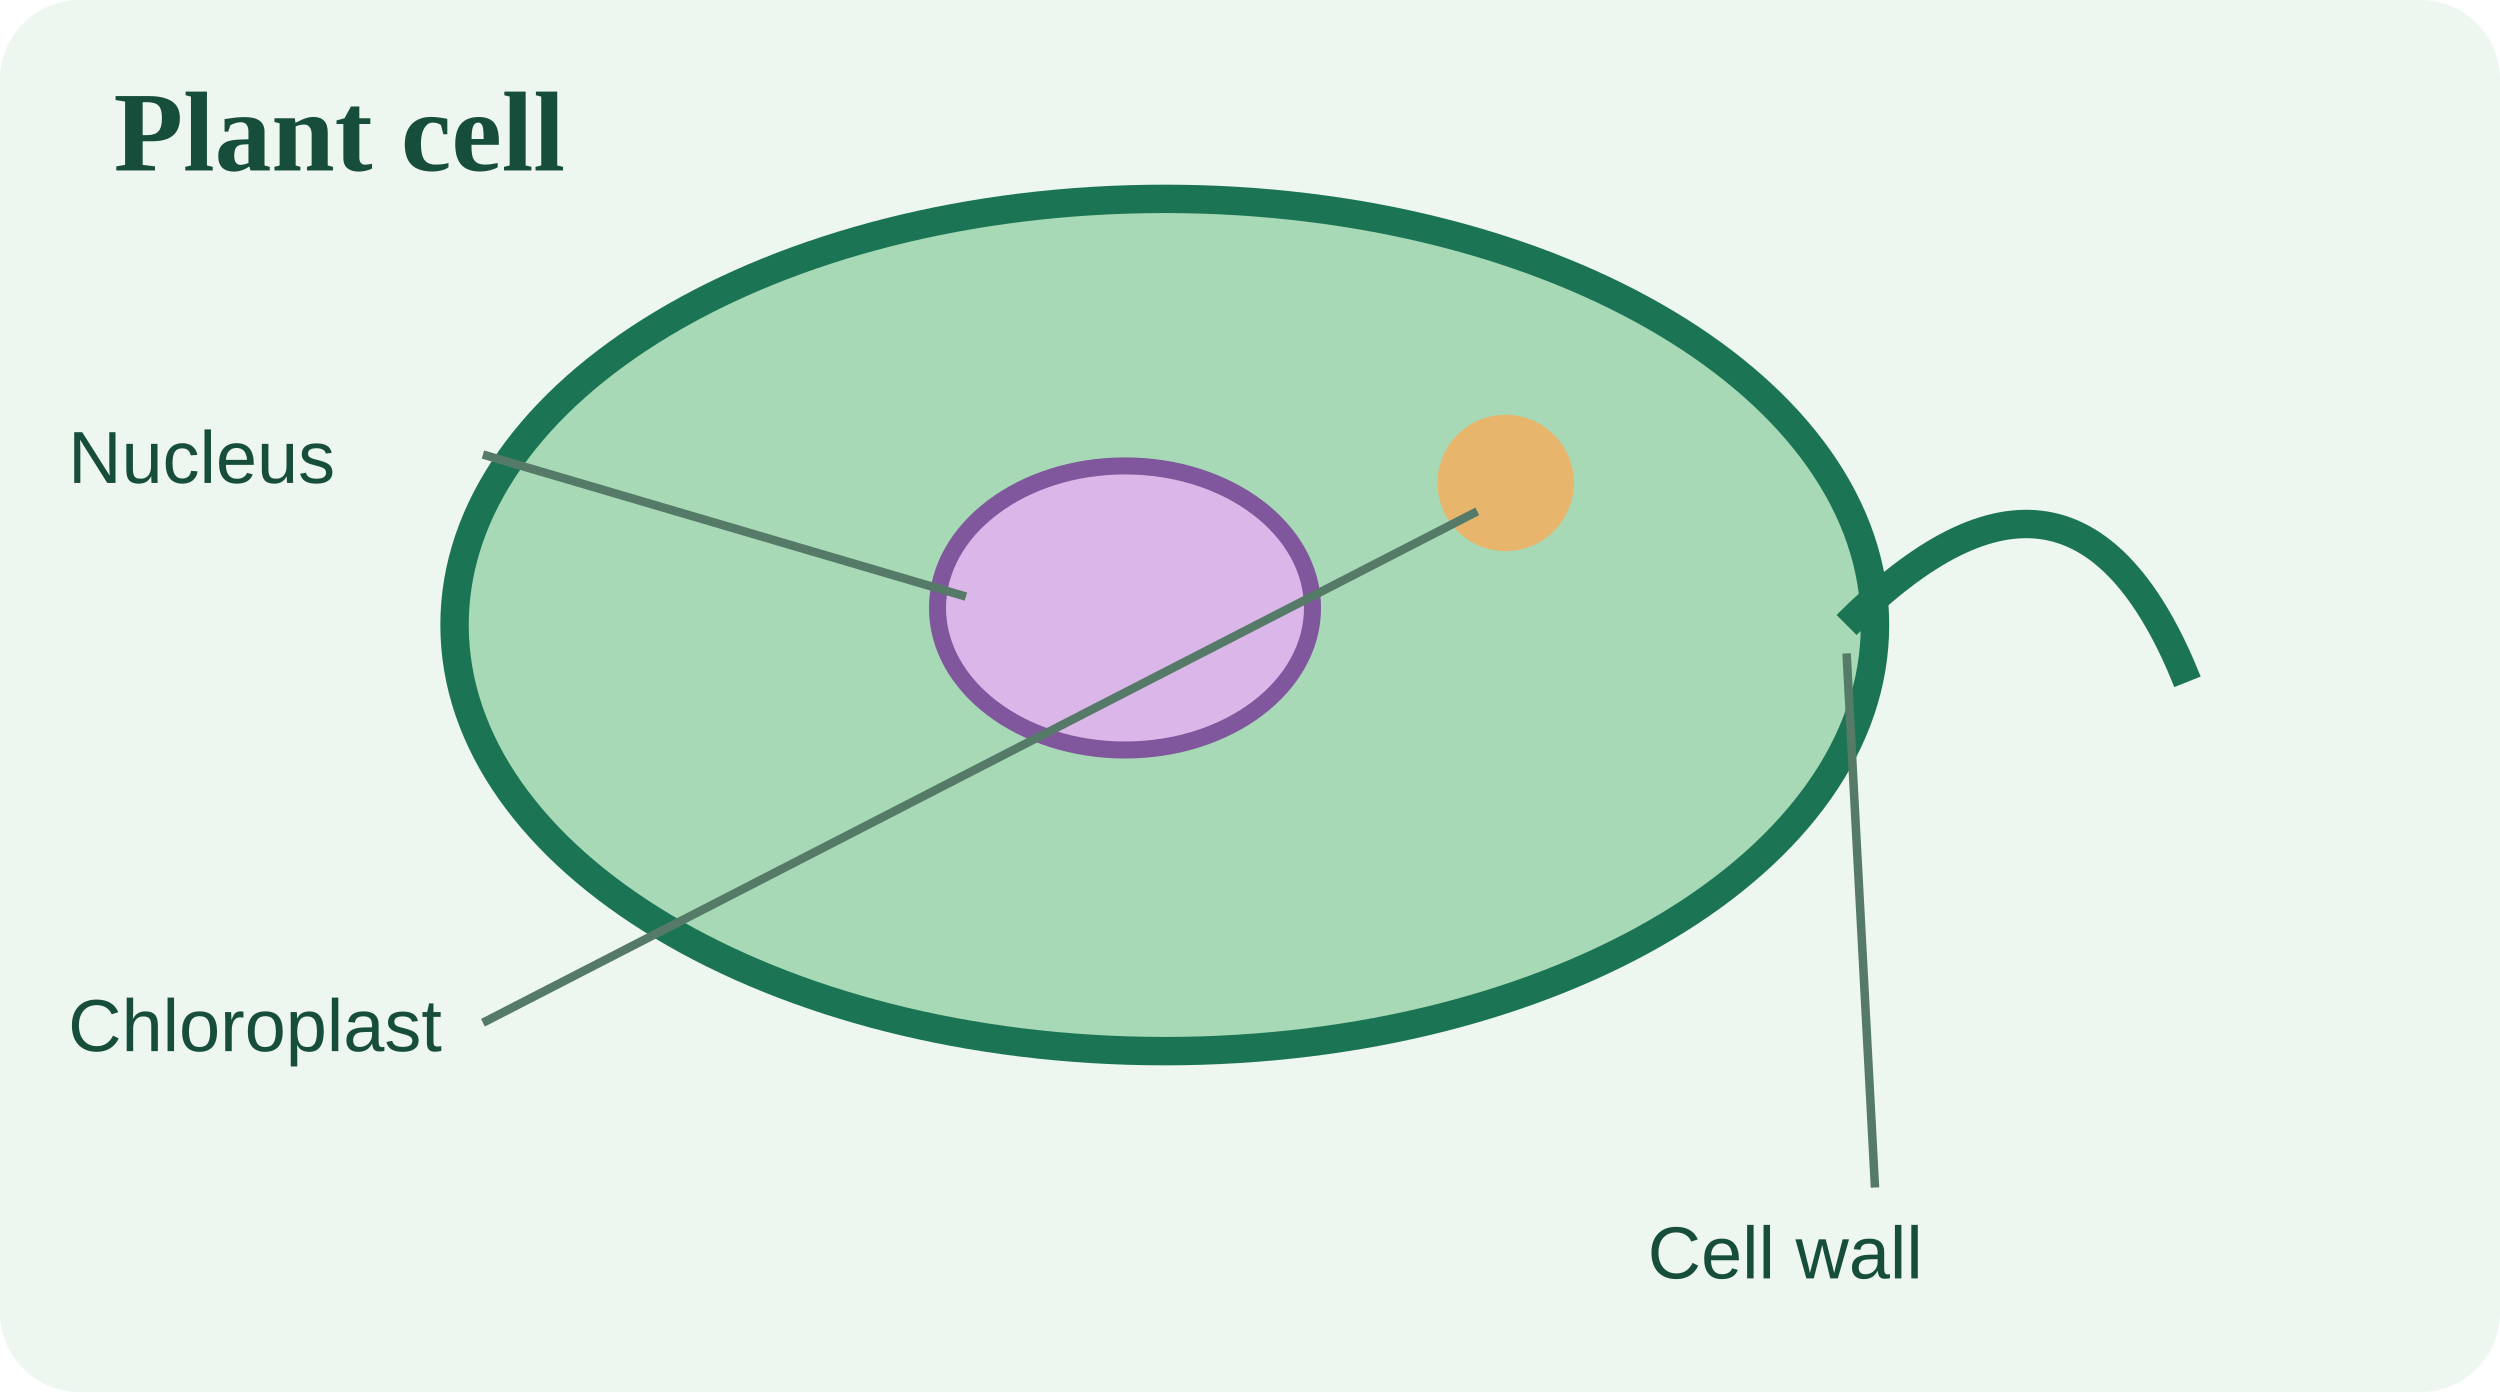
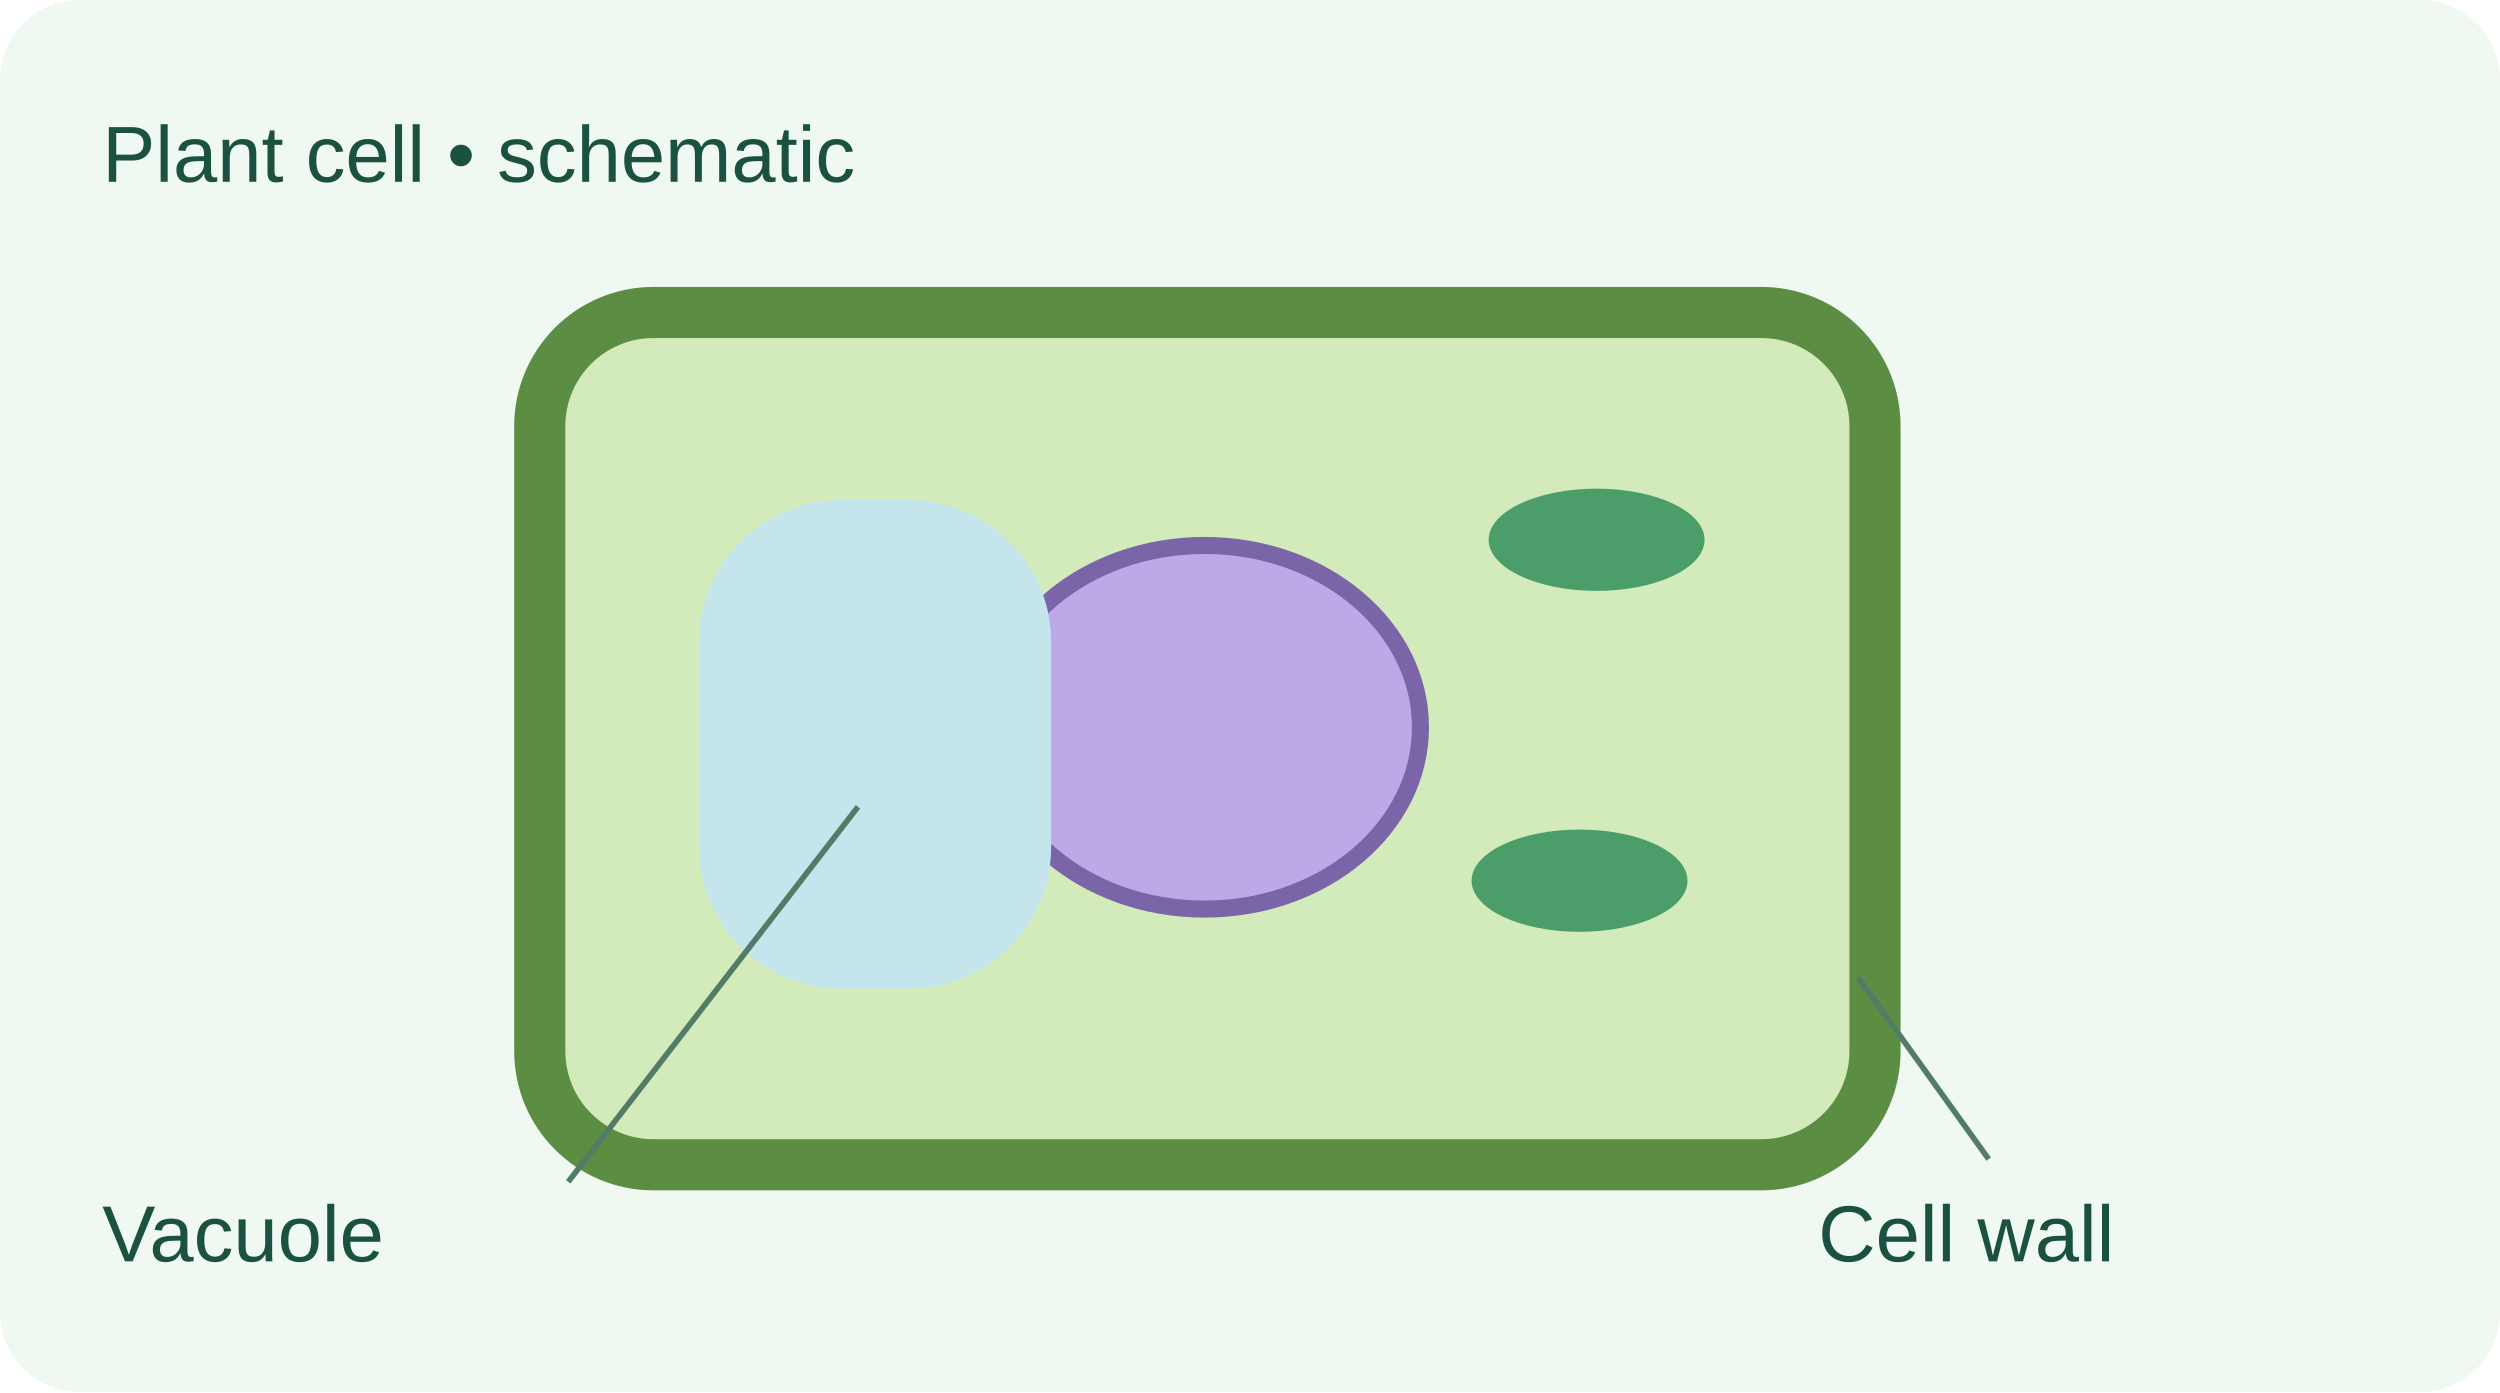
<svg xmlns="http://www.w3.org/2000/svg" viewBox="0 0 440 245">
-   <rect width="440" height="245" rx="14" fill="#edf6ef" />
-   <text x="20" y="30" font-size="20" font-weight="700" fill="#174e3b">Plant cell</text>
-   <ellipse cx="205" cy="110" rx="125" ry="75" fill="#a7d9b6" stroke="#1b7554" stroke-width="5" />
-   <ellipse cx="198" cy="107" rx="33" ry="25" fill="#dbb6e9" stroke="#80569c" stroke-width="3" />
-   <circle cx="265" cy="85" r="12" fill="#e8b56c" />
-   <path d="M325 110 Q365 70 385 120" fill="none" stroke="#1b7554" stroke-width="5" />
-   <g font-family="Arial,sans-serif" font-size="13" fill="#174e3b">
-     <text x="12" y="85">Nucleus</text>
-     <text x="12" y="185">Chloroplast</text>
-     <text x="290" y="225">Cell wall</text>
-   </g>
-   <g stroke="#557a68" stroke-width="1.5">
-     <path d="M85 80 L170 105" />
-     <path d="M85 180 L260 90" />
-     <path d="M330 209 L325 115" />
+   <rect width="440" height="245" rx="14" fill="#eff8f1" />
+   <g font-family="Arial,sans-serif" font-size="14" fill="#1b5140">
+     <rect x="95" y="55" width="235" height="150" rx="20" fill="#d3ebba" stroke="#5b8d43" stroke-width="9" />
+     <ellipse cx="212" cy="128" rx="38" ry="32" fill="#bca9e8" stroke="#7965a7" stroke-width="3" />
+     <rect x="123" y="88" width="62" height="86" rx="25" fill="#c5e5ed" />
+     <g fill="#4b9e69">
+       <ellipse cx="281" cy="95" rx="19" ry="9" />
+       <ellipse cx="278" cy="155" rx="19" ry="9" />
+     </g>
+     <text x="18" y="32">Plant cell • schematic</text>
+     <text x="18" y="222">Vacuole</text>
+     <path d="M100 208L151 142" stroke="#537c67" />
+     <text x="320" y="222">Cell wall</text>
+     <path d="M350 204L327 172" stroke="#537c67" />
  </g>
</svg>
